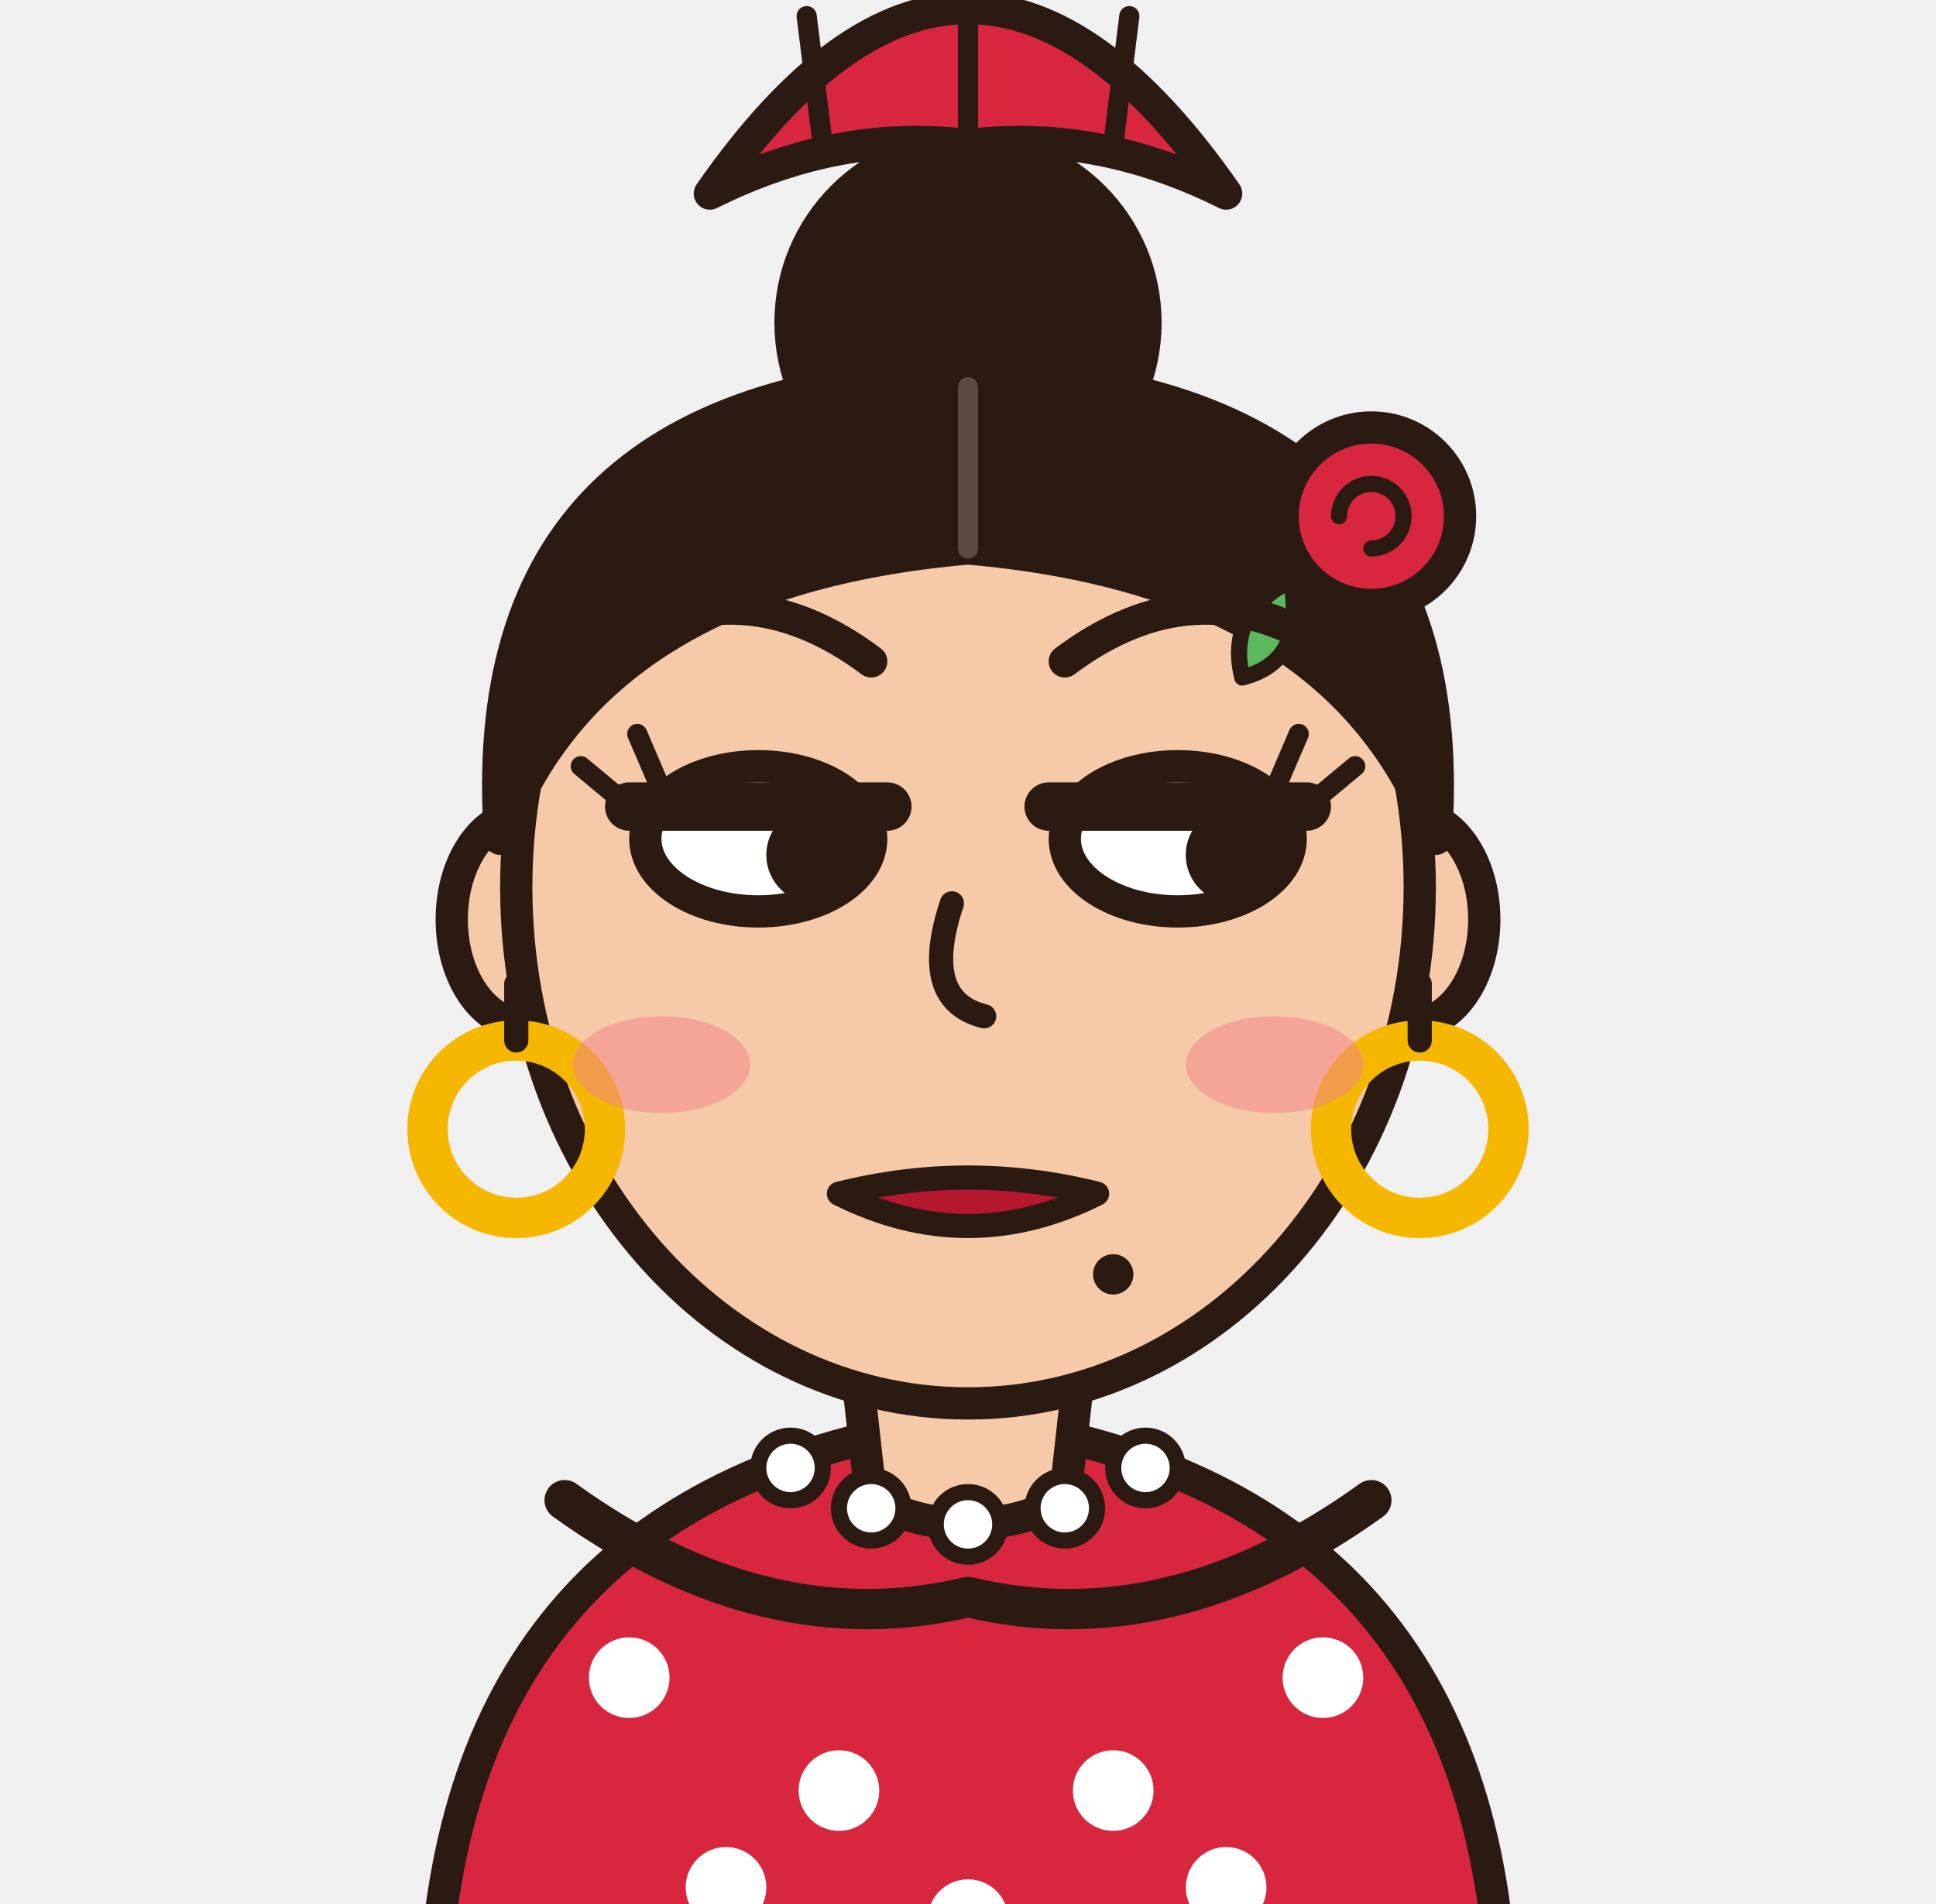
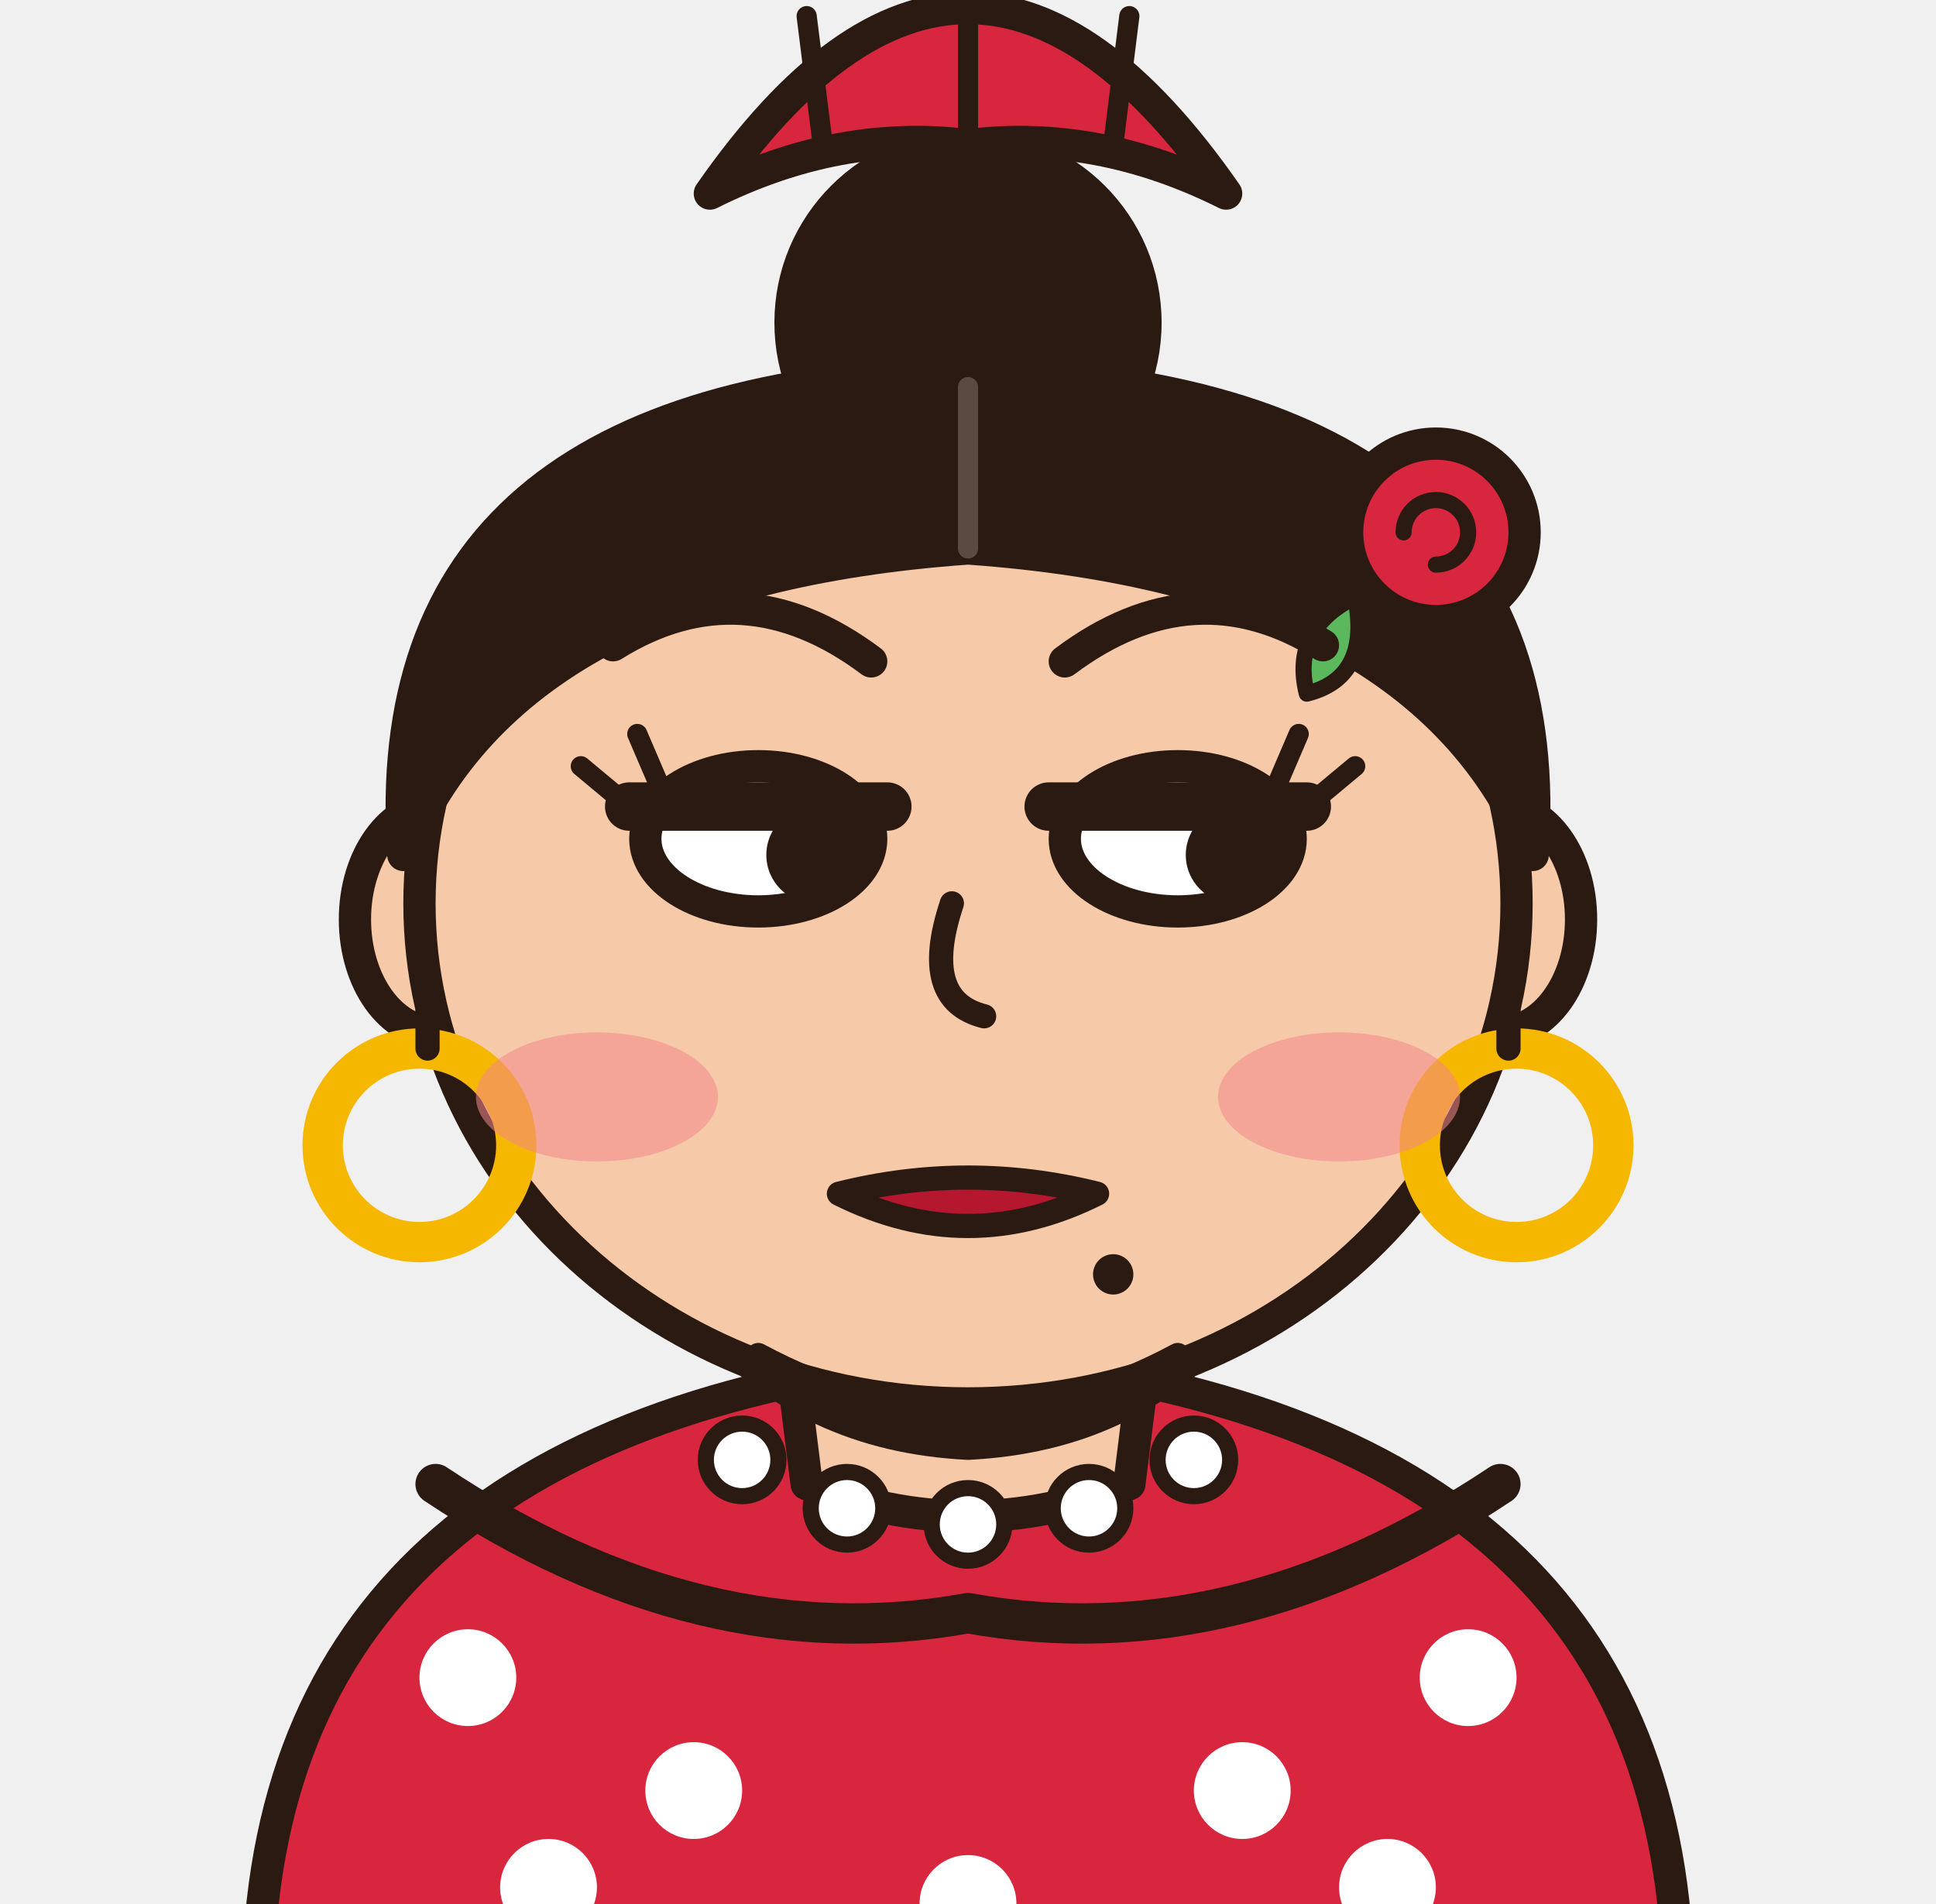
<svg xmlns="http://www.w3.org/2000/svg" xmlns:xlink="http://www.w3.org/1999/xlink" viewBox="30 28 240 236" width="960" height="944">
  <defs>
    <g id="base" stroke="#2a1a12" stroke-width="4" stroke-linejoin="round" stroke-linecap="round">
      <path d="M118 52 Q150 6 182 52 Q166 44 150 46 Q134 44 118 52 Z" fill="#d7263d" />
      <path d="M132 46 L130 30 M150 44 L150 22 M168 46 L170 30" stroke="#2a1a12" stroke-width="2.5" />
-       <path d="M84 272 Q88 212 150 204 Q212 212 216 272 Z" fill="#d7263d" />
+       <path d="M62 272 Q64 204 150 196 Q236 204 238 272 Z" fill="#d7263d" />
      <g fill="#fff" stroke="none">
-         <circle cx="108" cy="236" r="5" />
-         <circle cx="134" cy="250" r="5" />
-         <circle cx="168" cy="250" r="5" />
-         <circle cx="194" cy="236" r="5" />
-         <circle cx="120" cy="262" r="5" />
-         <circle cx="182" cy="262" r="5" />
-         <circle cx="150" cy="266" r="5" />
+         <circle cx="88" cy="236" r="6" />
+         <circle cx="116" cy="250" r="6" />
+         <circle cx="184" cy="250" r="6" />
+         <circle cx="212" cy="236" r="6" />
+         <circle cx="98" cy="262" r="6" />
+         <circle cx="202" cy="262" r="6" />
+         <circle cx="150" cy="264" r="6" />
+         <circle cx="128" cy="272" r="6" />
+         <circle cx="172" cy="272" r="6" />
      </g>
-       <path d="M100 214 Q125 232 150 226 Q175 232 200 214" fill="none" stroke="#2a1a12" stroke-width="5" />
-       <path d="M136 196 L164 196 L162 214 Q150 220 138 214 Z" fill="#f6c9a8" />
+       <path d="M84 212 Q117 234 150 228 Q183 234 216 212" fill="none" stroke="#2a1a12" stroke-width="5" />
+       <path d="M128 196 L172 196 L170 212 Q150 220 130 212 Z" fill="#f6c9a8" />
      <g fill="#fff" stroke-width="2">
-         <circle cx="128" cy="210" r="4" />
-         <circle cx="138" cy="215" r="4" />
-         <circle cx="150" cy="217" r="4" />
-         <circle cx="162" cy="215" r="4" />
-         <circle cx="172" cy="210" r="4" />
+         <circle cx="122" cy="209" r="4.5" />
+         <circle cx="135" cy="215" r="4.5" />
+         <circle cx="150" cy="217" r="4.5" />
+         <circle cx="165" cy="215" r="4.5" />
+         <circle cx="178" cy="209" r="4.5" />
      </g>
-       <ellipse cx="95" cy="142" rx="9" ry="13" fill="#f6c9a8" />
-       <ellipse cx="205" cy="142" rx="9" ry="13" fill="#f6c9a8" />
-       <ellipse cx="150" cy="138" rx="56" ry="64" fill="#f6c9a8" />
+       <ellipse cx="84" cy="142" rx="10" ry="14" fill="#f6c9a8" />
+       <ellipse cx="216" cy="142" rx="10" ry="14" fill="#f6c9a8" />
+       <path d="M118 192 Q150 214 182 192 Q170 206 150 207 Q130 206 118 192 Z" fill="#f6c9a8" />
+       <ellipse cx="150" cy="140" rx="68" ry="62" fill="#f6c9a8" />
+       <path d="M124 196 Q150 210 176 196" fill="none" stroke-width="3" />
      <circle cx="150" cy="68" r="22" fill="#2a1a12" />
-       <path d="M92 132 Q88 76 150 74 Q212 76 208 132 Q196 100 150 96 Q104 100 92 132 Z" fill="#2a1a12" />
+       <path d="M80 134 Q76 76 150 74 Q224 76 220 134 Q206 100 150 96 Q94 100 80 134 Z" fill="#2a1a12" />
      <path d="M150 76 L150 96" stroke="#5a4a40" stroke-width="2.5" />
-       <circle cx="200" cy="92" r="11" fill="#d7263d" />
-       <path d="M200 92 m-4 0 a4 4 0 1 1 4 4" fill="none" stroke-width="2" />
-       <path d="M190 100 q-8 4 -6 12 q8 -2 6 -12 Z" fill="#5cb85c" stroke-width="2" />
-       <circle cx="94" cy="168" r="11" fill="none" stroke="#f5b700" stroke-width="5" />
-       <circle cx="206" cy="168" r="11" fill="none" stroke="#f5b700" stroke-width="5" />
-       <path d="M94 150 L94 157 M206 150 L206 157" stroke-width="3" />
+       <circle cx="208" cy="94" r="11" fill="#d7263d" />
+       <path d="M208 94 m-4 0 a4 4 0 1 1 4 4" fill="none" stroke-width="2" />
+       <path d="M198 102 q-8 4 -6 12 q8 -2 6 -12 Z" fill="#5cb85c" stroke-width="2" />
+       <circle cx="82" cy="170" r="12" fill="none" stroke="#f5b700" stroke-width="5" />
+       <circle cx="218" cy="170" r="12" fill="none" stroke="#f5b700" stroke-width="5" />
+       <path d="M83 152 L83 158 M217 152 L217 158" stroke-width="3" />
    </g>
    <g id="cheeks" fill="#f2878a" opacity=".55" stroke="none">
-       <ellipse cx="112" cy="160" rx="11" ry="6" />
-       <ellipse cx="188" cy="160" rx="11" ry="6" />
+       <ellipse cx="104" cy="164" rx="15" ry="8" />
+       <ellipse cx="196" cy="164" rx="15" ry="8" />
    </g>
  </defs>
  <use xlink:href="#base" />
  <g stroke="#2a1a12" stroke-width="4" stroke-linejoin="round" stroke-linecap="round">
    <use xlink:href="#cheeks" />
    <path d="M106 108 Q122 98 138 110 M162 110 Q178 98 194 108" fill="none" stroke-width="4" />
    <ellipse cx="124" cy="132" rx="14" ry="9" fill="#fff" />
    <ellipse cx="176" cy="132" rx="14" ry="9" fill="#fff" />
    <circle cx="131" cy="134" r="6" fill="#2a1a12" stroke="none" />
    <circle cx="183" cy="134" r="6" fill="#2a1a12" stroke="none" />
    <path d="M108 128 L140 128 M160 128 L192 128" stroke-width="6" />
    <path d="M108 128 l-6 -5 M192 128 l6 -5 M112 126 l-3 -7 M188 126 l3 -7" stroke-width="2.5" />
    <path d="M148 140 Q144 152 152 154" fill="none" stroke-width="3" />
    <path d="M134 176 Q150 172 166 176 Q150 184 134 176 Z" fill="#b5172f" stroke-width="3" />
    <circle cx="168" cy="186" r="2.5" fill="#2a1a12" stroke="none" />
  </g>
</svg>
